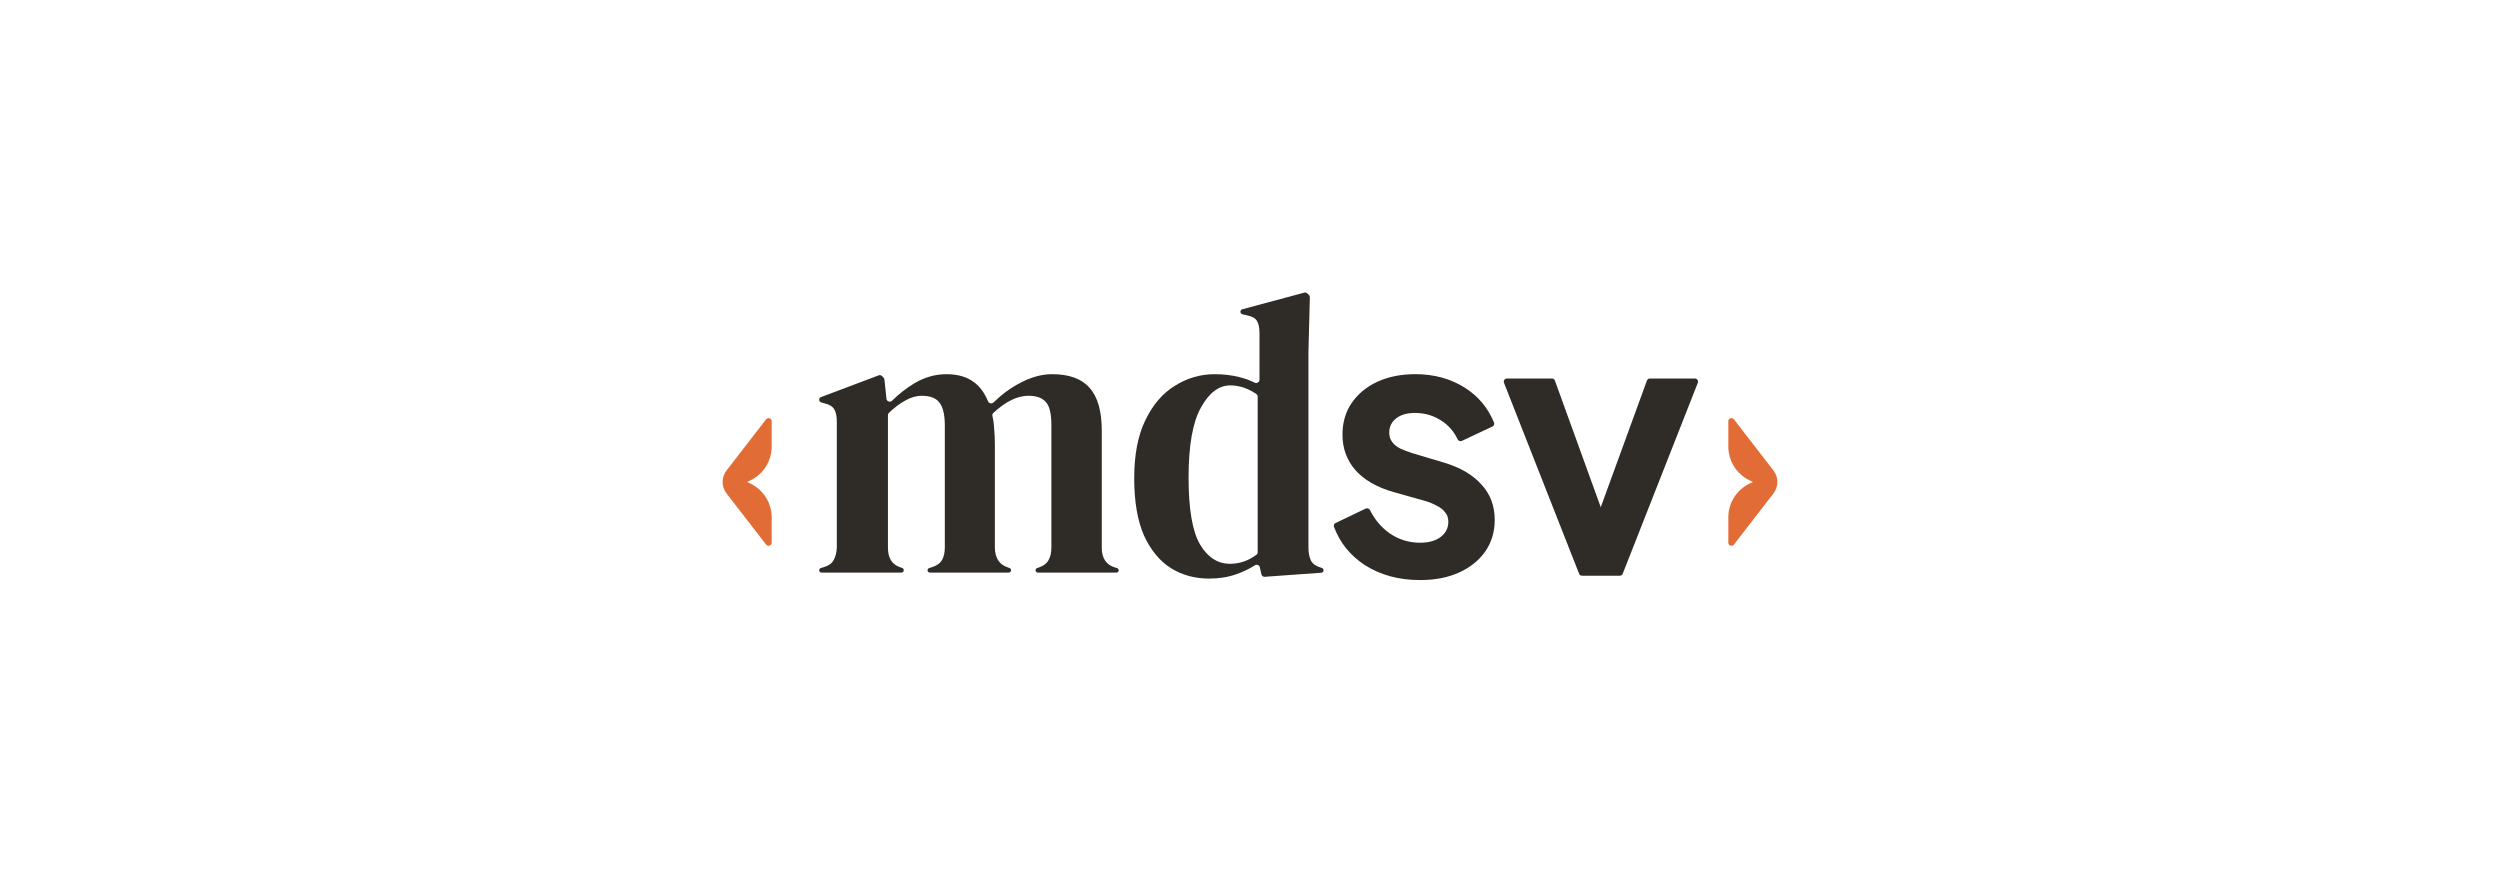
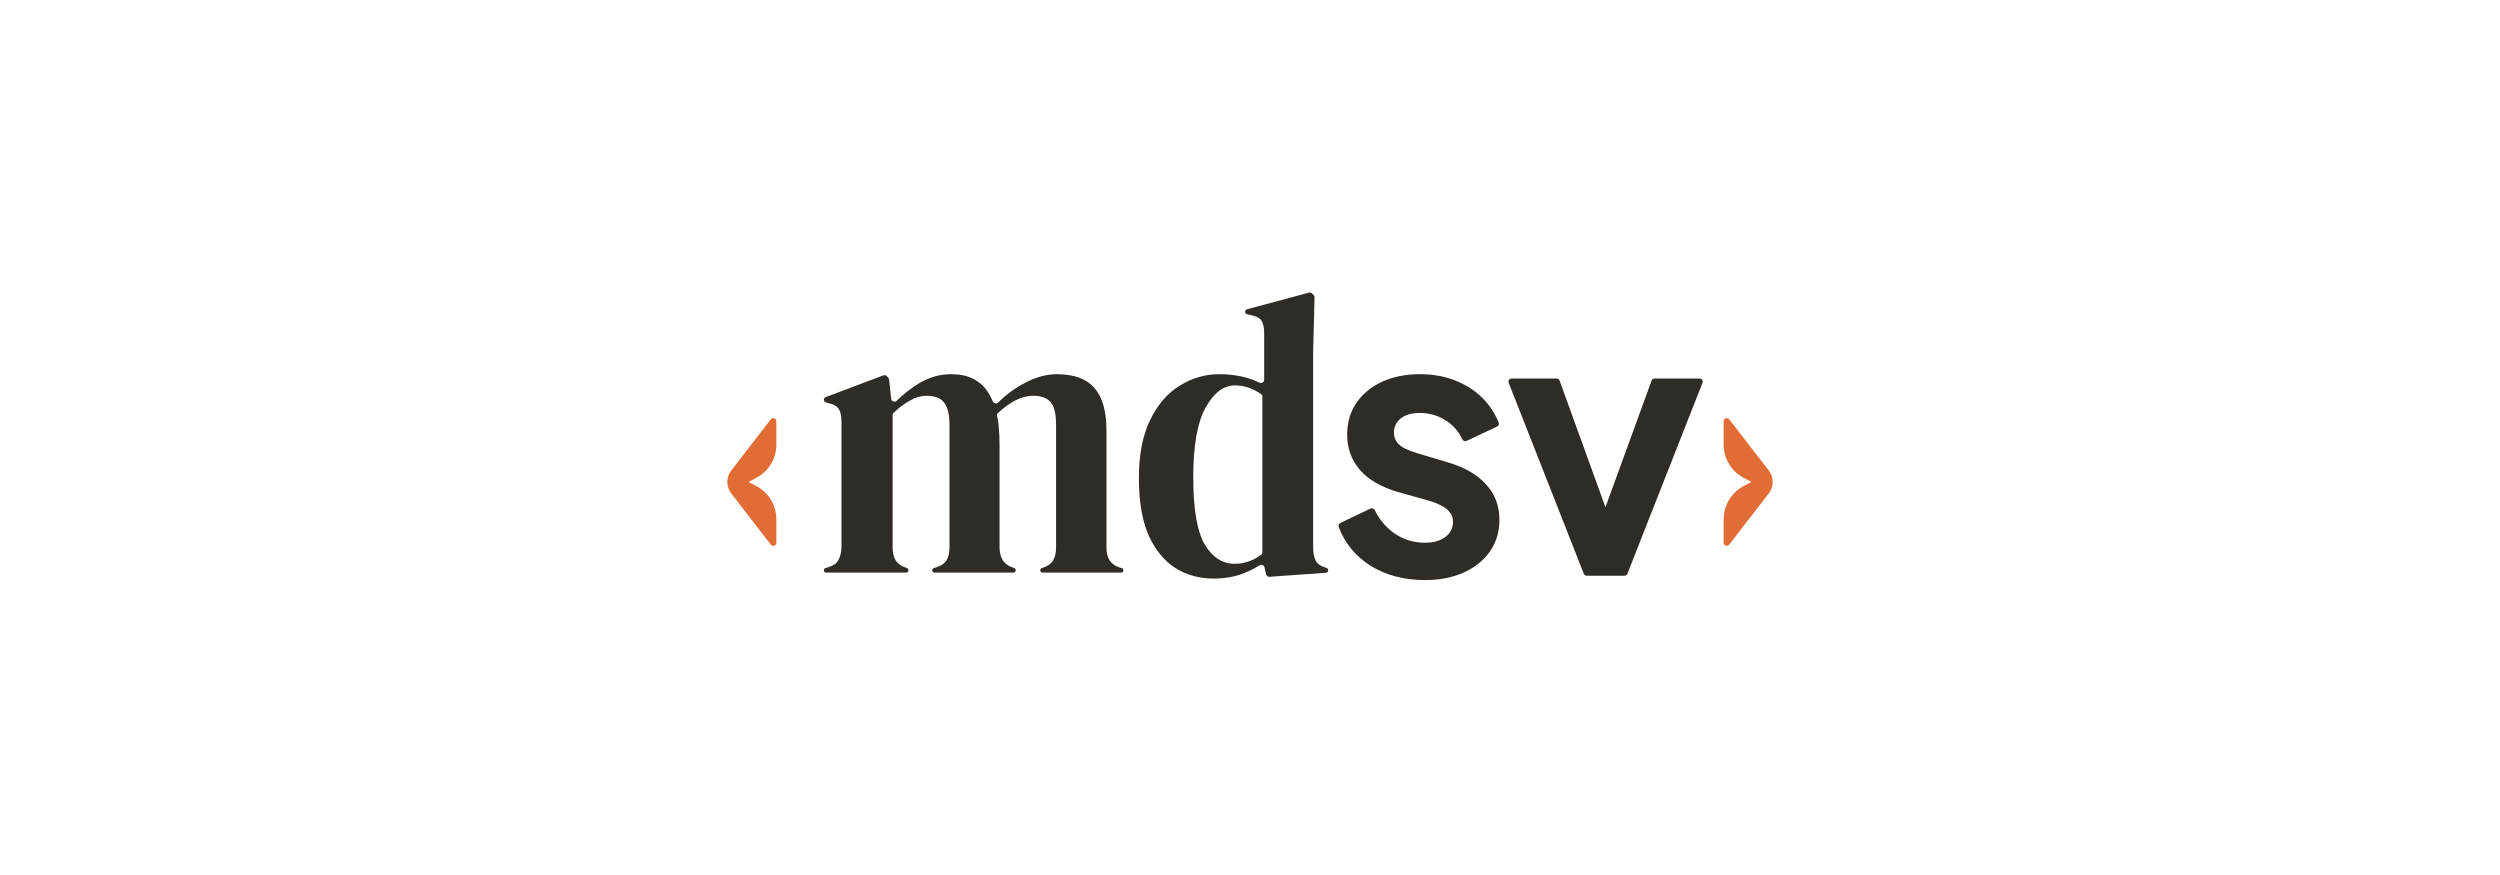
<svg xmlns="http://www.w3.org/2000/svg" width="800" height="280" viewBox="0 0 800 280" fill="none">
-   <path d="M386.909 185.148C382.378 185.148 378.307 184.039 374.698 181.82C371.088 179.516 368.208 176.017 366.058 171.324C363.984 166.545 362.947 160.444 362.947 153.02C362.947 145.511 364.138 139.324 366.519 134.46C368.899 129.511 372.048 125.841 375.965 123.452C379.882 120.977 384.144 119.74 388.752 119.74C391.44 119.74 394.013 120.039 396.471 120.636C398.282 121.076 399.948 121.679 401.468 122.444C402.168 122.797 403.037 122.309 403.037 121.524V106.684C403.037 104.892 402.768 103.569 402.231 102.716C401.77 101.863 400.733 101.265 399.12 100.924L397.565 100.56C397.194 100.473 396.931 100.142 396.931 99.761V99.761C396.931 99.39 397.181 99.065 397.539 98.969L417.37 93.642C417.699 93.553 418.05 93.638 418.302 93.868L418.826 94.344C419.041 94.54 419.161 94.819 419.153 95.11L418.704 112.572V175.164C418.704 176.871 418.973 178.279 419.511 179.388C420.048 180.412 421.047 181.137 422.506 181.564L423.029 181.758C423.338 181.872 423.543 182.166 423.543 182.496V182.496C423.543 182.908 423.224 183.251 422.812 183.28L404.701 184.575C404.208 184.61 403.763 184.279 403.655 183.797L403.144 181.526C402.985 180.821 402.151 180.509 401.544 180.902C399.782 182.04 397.822 182.986 395.664 183.74C393.053 184.679 390.135 185.148 386.909 185.148ZM393.591 180.412C396.664 180.412 399.493 179.444 402.078 177.507C402.322 177.324 402.461 177.034 402.461 176.729V126.908C402.461 126.586 402.307 126.283 402.042 126.102C399.333 124.25 396.554 123.324 393.706 123.324C390.019 123.324 386.871 125.713 384.259 130.492C381.648 135.185 380.343 142.609 380.343 152.764C380.343 162.919 381.571 170.087 384.029 174.268C386.487 178.364 389.674 180.412 393.591 180.412Z" fill="#2F2B27" />
-   <path d="M262.876 183.228C262.468 183.228 262.137 182.897 262.137 182.489V182.489C262.137 182.167 262.345 181.882 262.652 181.784L263.749 181.436C265.209 181.009 266.207 180.284 266.745 179.26C267.359 178.236 267.705 176.871 267.781 175.164V135.1C267.781 133.223 267.513 131.857 266.975 131.004C266.437 130.065 265.401 129.425 263.865 129.084L262.774 128.761C262.396 128.649 262.137 128.302 262.137 127.908V127.908C262.137 127.537 262.366 127.206 262.713 127.075L281.197 120.109C281.582 119.964 282.017 120.069 282.293 120.376L282.771 120.907C282.912 121.064 283 121.261 283.022 121.471L283.673 127.62C283.764 128.481 284.843 128.837 285.458 128.227C287.599 126.105 289.963 124.258 292.549 122.684C295.852 120.721 299.269 119.74 302.802 119.74C306.489 119.74 309.445 120.593 311.673 122.3C313.552 123.668 315.049 125.705 316.163 128.41C316.451 129.11 317.375 129.316 317.916 128.788C320.576 126.193 323.41 124.116 326.418 122.556C329.951 120.679 333.369 119.74 336.671 119.74C342.124 119.74 346.117 121.191 348.652 124.092C351.263 126.993 352.569 131.559 352.569 137.788V175.292C352.569 178.62 353.951 180.711 356.716 181.564L357.461 181.79C357.771 181.884 357.983 182.169 357.983 182.493V182.493C357.983 182.899 357.654 183.228 357.248 183.228H332.116C331.705 183.228 331.372 182.895 331.372 182.484V182.484C331.372 182.164 331.577 181.88 331.88 181.778L332.524 181.564C333.983 181.052 334.981 180.284 335.519 179.26C336.133 178.236 336.441 176.871 336.441 175.164V135.996C336.441 132.412 335.865 129.98 334.713 128.7C333.561 127.335 331.717 126.652 329.183 126.652C327.186 126.652 325.228 127.164 323.308 128.188C321.596 129.06 319.785 130.373 317.875 132.128C317.601 132.379 317.498 132.763 317.586 133.124C317.878 134.328 318.058 135.627 318.124 137.02C318.277 138.641 318.354 140.348 318.354 142.14V175.292C318.431 178.62 319.813 180.711 322.501 181.564L323.046 181.766C323.342 181.875 323.538 182.158 323.538 182.473V182.473C323.538 182.89 323.2 183.228 322.783 183.228H297.551C297.143 183.228 296.812 182.897 296.812 182.489V182.489C296.812 182.167 297.02 181.882 297.327 181.784L298.425 181.436C299.884 180.924 300.882 180.199 301.42 179.26C302.034 178.236 302.341 176.871 302.341 175.164V136.124C302.341 132.711 301.765 130.279 300.613 128.828C299.538 127.377 297.657 126.652 294.969 126.652C293.202 126.652 291.436 127.164 289.669 128.188C287.996 129.077 286.254 130.388 284.442 132.119C284.248 132.305 284.14 132.564 284.14 132.833V175.292C284.14 178.62 285.484 180.711 288.172 181.564L288.716 181.766C289.012 181.875 289.209 182.158 289.209 182.473V182.473C289.209 182.89 288.871 183.228 288.454 183.228H262.876Z" fill="#2F2B27" />
-   <path d="M506.243 184.228C505.832 184.228 505.463 183.977 505.312 183.594L481.275 122.49C481.017 121.834 481.501 121.124 482.206 121.124H496.624C497.045 121.124 497.421 121.388 497.565 121.783L514.82 169.431C515.056 170.083 514.573 170.772 513.88 170.772H510.587C509.892 170.772 509.409 170.082 509.647 169.43L527.014 121.782C527.158 121.387 527.533 121.124 527.954 121.124H542.374C543.079 121.124 543.562 121.834 543.304 122.49L519.267 183.594C519.117 183.977 518.747 184.228 518.336 184.228H506.243Z" fill="#2F2B27" />
-   <path d="M454.417 185.62C447.689 185.62 441.811 184.035 436.785 180.864C432.089 177.782 428.785 173.691 426.874 168.591C426.696 168.117 426.919 167.592 427.375 167.373L437.026 162.745C437.53 162.503 438.133 162.723 438.386 163.223C439.967 166.344 442.062 168.822 444.673 170.656C447.611 172.667 450.859 173.672 454.417 173.672C457.201 173.672 459.405 173.053 461.029 171.816C462.653 170.579 463.465 168.955 463.465 166.944C463.465 165.707 463.117 164.701 462.421 163.928C461.802 163.077 460.913 162.381 459.753 161.84C458.67 161.221 457.471 160.719 456.157 160.332L445.833 157.432C440.497 155.885 436.437 153.527 433.653 150.356C430.946 147.185 429.593 143.435 429.593 139.104C429.593 135.237 430.559 131.873 432.493 129.012C434.503 126.073 437.249 123.792 440.729 122.168C444.286 120.544 448.346 119.732 452.909 119.732C458.863 119.732 464.122 121.163 468.685 124.024C472.992 126.725 476.128 130.461 478.092 135.23C478.29 135.712 478.066 136.258 477.595 136.48L467.807 141.08C467.279 141.328 466.655 141.072 466.411 140.543C465.303 138.144 463.625 136.195 461.377 134.696C458.825 132.995 455.963 132.144 452.793 132.144C450.241 132.144 448.23 132.724 446.761 133.884C445.291 135.044 444.557 136.552 444.557 138.408C444.557 139.568 444.866 140.573 445.485 141.424C446.103 142.275 446.954 142.971 448.037 143.512C449.197 144.053 450.511 144.556 451.981 145.02L462.073 148.036C467.254 149.583 471.237 151.903 474.021 154.996C476.882 158.089 478.313 161.879 478.313 166.364C478.313 170.153 477.307 173.517 475.297 176.456C473.286 179.317 470.502 181.56 466.945 183.184C463.387 184.808 459.211 185.62 454.417 185.62Z" fill="#2F2B27" />
-   <path fill-rule="evenodd" clip-rule="evenodd" d="M560.946 154.228L559.926 154.711C555.735 156.696 553.062 160.919 553.062 165.556V173.659C553.062 174.613 554.27 175.026 554.854 174.271L567.506 157.897C569.175 155.736 569.175 152.72 567.506 150.559L554.854 134.185C554.27 133.43 553.062 133.843 553.062 134.797L553.062 142.9C553.062 147.537 555.735 151.76 559.926 153.745L560.946 154.228Z" fill="#E26C35" />
-   <path fill-rule="evenodd" clip-rule="evenodd" d="M239.054 154.228L240.074 154.711C244.265 156.696 246.938 160.919 246.938 165.556V173.659C246.938 174.613 245.73 175.026 245.146 174.271L232.494 157.897C230.825 155.736 230.825 152.72 232.494 150.559L245.146 134.185C245.73 133.43 246.938 133.843 246.938 134.797L246.938 142.9C246.938 147.537 244.265 151.76 240.074 153.745L239.054 154.228Z" fill="#E26C35" />
+   <path d="M388.409 185.148C383.878 185.148 379.807 184.039 376.198 181.82C372.588 179.516 369.708 176.017 367.558 171.324C365.484 166.545 364.447 160.444 364.447 153.02C364.447 145.511 365.638 139.324 368.019 134.46C370.399 129.511 373.548 125.841 377.465 123.452C381.382 120.977 385.644 119.74 390.252 119.74C392.94 119.74 395.513 120.039 397.971 120.636C399.782 121.076 401.448 121.679 402.968 122.444C403.668 122.797 404.537 122.309 404.537 121.524V106.684C404.537 104.892 404.268 103.569 403.731 102.716C403.27 101.863 402.233 101.265 400.62 100.924L399.065 100.56C398.694 100.473 398.431 100.142 398.431 99.761V99.761C398.431 99.39 398.681 99.065 399.039 98.969L418.87 93.642C419.199 93.553 419.55 93.638 419.802 93.868L420.326 94.344C420.541 94.54 420.661 94.819 420.653 95.11L420.204 112.572V175.164C420.204 176.871 420.473 178.279 421.011 179.388C421.548 180.412 422.547 181.137 424.006 181.564L424.529 181.758C424.838 181.872 425.043 182.166 425.043 182.496V182.496C425.043 182.908 424.724 183.251 424.312 183.28L406.201 184.575C405.708 184.61 405.263 184.279 405.155 183.797L404.644 181.526C404.485 180.821 403.651 180.509 403.044 180.902C401.282 182.04 399.322 182.986 397.164 183.74C394.553 184.679 391.635 185.148 388.409 185.148ZM395.091 180.412C398.164 180.412 400.993 179.444 403.578 177.507C403.822 177.324 403.961 177.034 403.961 176.729V126.908C403.961 126.586 403.807 126.283 403.542 126.102C400.833 124.25 398.054 123.324 395.206 123.324C391.519 123.324 388.371 125.713 385.759 130.492C383.148 135.185 381.843 142.609 381.843 152.764C381.843 162.919 383.071 170.087 385.529 174.268C387.987 178.364 391.174 180.412 395.091 180.412Z" fill="#2F2B27" />
+   <path d="M264.376 183.228C263.968 183.228 263.637 182.897 263.637 182.489V182.489C263.637 182.167 263.845 181.882 264.152 181.784L265.249 181.436C266.709 181.009 267.707 180.284 268.245 179.26C268.859 178.236 269.205 176.871 269.281 175.164V135.1C269.281 133.223 269.013 131.857 268.475 131.004C267.937 130.065 266.901 129.425 265.365 129.084L264.274 128.761C263.896 128.649 263.637 128.302 263.637 127.908V127.908C263.637 127.537 263.866 127.206 264.213 127.075L282.697 120.109C283.082 119.964 283.517 120.069 283.793 120.376L284.271 120.907C284.412 121.064 284.5 121.261 284.522 121.471L285.173 127.62C285.264 128.481 286.343 128.837 286.958 128.227C289.099 126.105 291.463 124.258 294.049 122.684C297.352 120.721 300.769 119.74 304.302 119.74C307.989 119.74 310.945 120.593 313.173 122.3C315.052 123.668 316.549 125.705 317.663 128.41C317.951 129.11 318.875 129.316 319.416 128.788C322.076 126.193 324.91 124.116 327.918 122.556C331.451 120.679 334.869 119.74 338.171 119.74C343.624 119.74 347.617 121.191 350.152 124.092C352.763 126.993 354.069 131.559 354.069 137.788V175.292C354.069 178.62 355.451 180.711 358.216 181.564L358.961 181.79C359.271 181.884 359.483 182.169 359.483 182.493V182.493C359.483 182.899 359.154 183.228 358.748 183.228H333.616C333.205 183.228 332.872 182.895 332.872 182.484V182.484C332.872 182.164 333.077 181.88 333.38 181.778L334.024 181.564C335.483 181.052 336.481 180.284 337.019 179.26C337.633 178.236 337.941 176.871 337.941 175.164V135.996C337.941 132.412 337.365 129.98 336.213 128.7C335.061 127.335 333.217 126.652 330.683 126.652C328.686 126.652 326.728 127.164 324.808 128.188C323.096 129.06 321.285 130.373 319.375 132.128C319.101 132.379 318.998 132.763 319.086 133.124C319.378 134.328 319.558 135.627 319.624 137.02C319.777 138.641 319.854 140.348 319.854 142.14V175.292C319.931 178.62 321.313 180.711 324.001 181.564L324.546 181.766C324.842 181.875 325.038 182.158 325.038 182.473V182.473C325.038 182.89 324.7 183.228 324.283 183.228H299.051C298.643 183.228 298.312 182.897 298.312 182.489V182.489C298.312 182.167 298.52 181.882 298.827 181.784L299.925 181.436C301.384 180.924 302.382 180.199 302.92 179.26C303.534 178.236 303.841 176.871 303.841 175.164V136.124C303.841 132.711 303.265 130.279 302.113 128.828C301.038 127.377 299.157 126.652 296.469 126.652C294.702 126.652 292.936 127.164 291.169 128.188C289.496 129.077 287.754 130.388 285.942 132.119C285.748 132.305 285.64 132.564 285.64 132.833V175.292C285.64 178.62 286.984 180.711 289.672 181.564L290.216 181.766C290.512 181.875 290.709 182.158 290.709 182.473V182.473C290.709 182.89 290.371 183.228 289.954 183.228H264.376Z" fill="#2F2B27" />
+   <path d="M507.743 184.228C507.332 184.228 506.963 183.977 506.812 183.594L482.775 122.49C482.517 121.834 483.001 121.124 483.706 121.124H498.124C498.545 121.124 498.921 121.388 499.065 121.783L516.32 169.431C516.556 170.083 516.073 170.772 515.38 170.772H512.087C511.392 170.772 510.909 170.082 511.147 169.43L528.514 121.782C528.658 121.387 529.033 121.124 529.454 121.124H543.874C544.579 121.124 545.062 121.834 544.804 122.49L520.767 183.594C520.617 183.977 520.247 184.228 519.836 184.228H507.743Z" fill="#2F2B27" />
+   <path d="M455.917 185.62C449.189 185.62 443.311 184.035 438.285 180.864C433.589 177.782 430.285 173.691 428.374 168.591C428.196 168.117 428.419 167.592 428.875 167.373L438.526 162.745C439.03 162.503 439.633 162.723 439.886 163.223C441.467 166.344 443.562 168.822 446.173 170.656C449.111 172.667 452.359 173.672 455.917 173.672C458.701 173.672 460.905 173.053 462.529 171.816C464.153 170.579 464.965 168.955 464.965 166.944C464.965 165.707 464.617 164.701 463.921 163.928C463.302 163.077 462.413 162.381 461.253 161.84C460.17 161.221 458.971 160.719 457.657 160.332L447.333 157.432C441.997 155.885 437.937 153.527 435.153 150.356C432.446 147.185 431.093 143.435 431.093 139.104C431.093 135.237 432.059 131.873 433.993 129.012C436.003 126.073 438.749 123.792 442.229 122.168C445.786 120.544 449.846 119.732 454.409 119.732C460.363 119.732 465.622 121.163 470.185 124.024C474.492 126.725 477.628 130.461 479.592 135.23C479.79 135.712 479.566 136.258 479.095 136.48L469.307 141.08C468.779 141.328 468.155 141.072 467.911 140.543C466.803 138.144 465.125 136.195 462.877 134.696C460.325 132.995 457.463 132.144 454.293 132.144C451.741 132.144 449.73 132.724 448.261 133.884C446.791 135.044 446.057 136.552 446.057 138.408C446.057 139.568 446.366 140.573 446.985 141.424C447.603 142.275 448.454 142.971 449.537 143.512C450.697 144.053 452.011 144.556 453.481 145.02L463.573 148.036C468.754 149.583 472.737 151.903 475.521 154.996C478.382 158.089 479.813 161.879 479.813 166.364C479.813 170.153 478.807 173.517 476.797 176.456C474.786 179.317 472.002 181.56 468.445 183.184C464.887 184.808 460.711 185.62 455.917 185.62Z" fill="#2F2B27" />
+   <path fill-rule="evenodd" clip-rule="evenodd" d="M560.446 154.228L557.92 155.574C554.007 157.659 551.562 161.731 551.562 166.165L551.562 173.659C551.562 174.613 552.77 175.026 553.354 174.271L566.006 157.897C567.675 155.736 567.675 152.72 566.006 150.559L553.354 134.185C552.77 133.43 551.562 133.843 551.562 134.797L551.562 142.291C551.562 146.725 554.007 150.797 557.92 152.882L560.446 154.228Z" fill="#E26C35" />
+   <path fill-rule="evenodd" clip-rule="evenodd" d="M239.554 154.228L242.08 155.574C245.993 157.659 248.438 161.731 248.438 166.165L248.438 173.659C248.438 174.613 247.23 175.026 246.646 174.271L233.994 157.897C232.325 155.736 232.325 152.72 233.994 150.559L246.646 134.185C247.23 133.43 248.438 133.843 248.438 134.797L248.438 142.291C248.438 146.725 245.993 150.797 242.08 152.882L239.554 154.228Z" fill="#E26C35" />
</svg>
